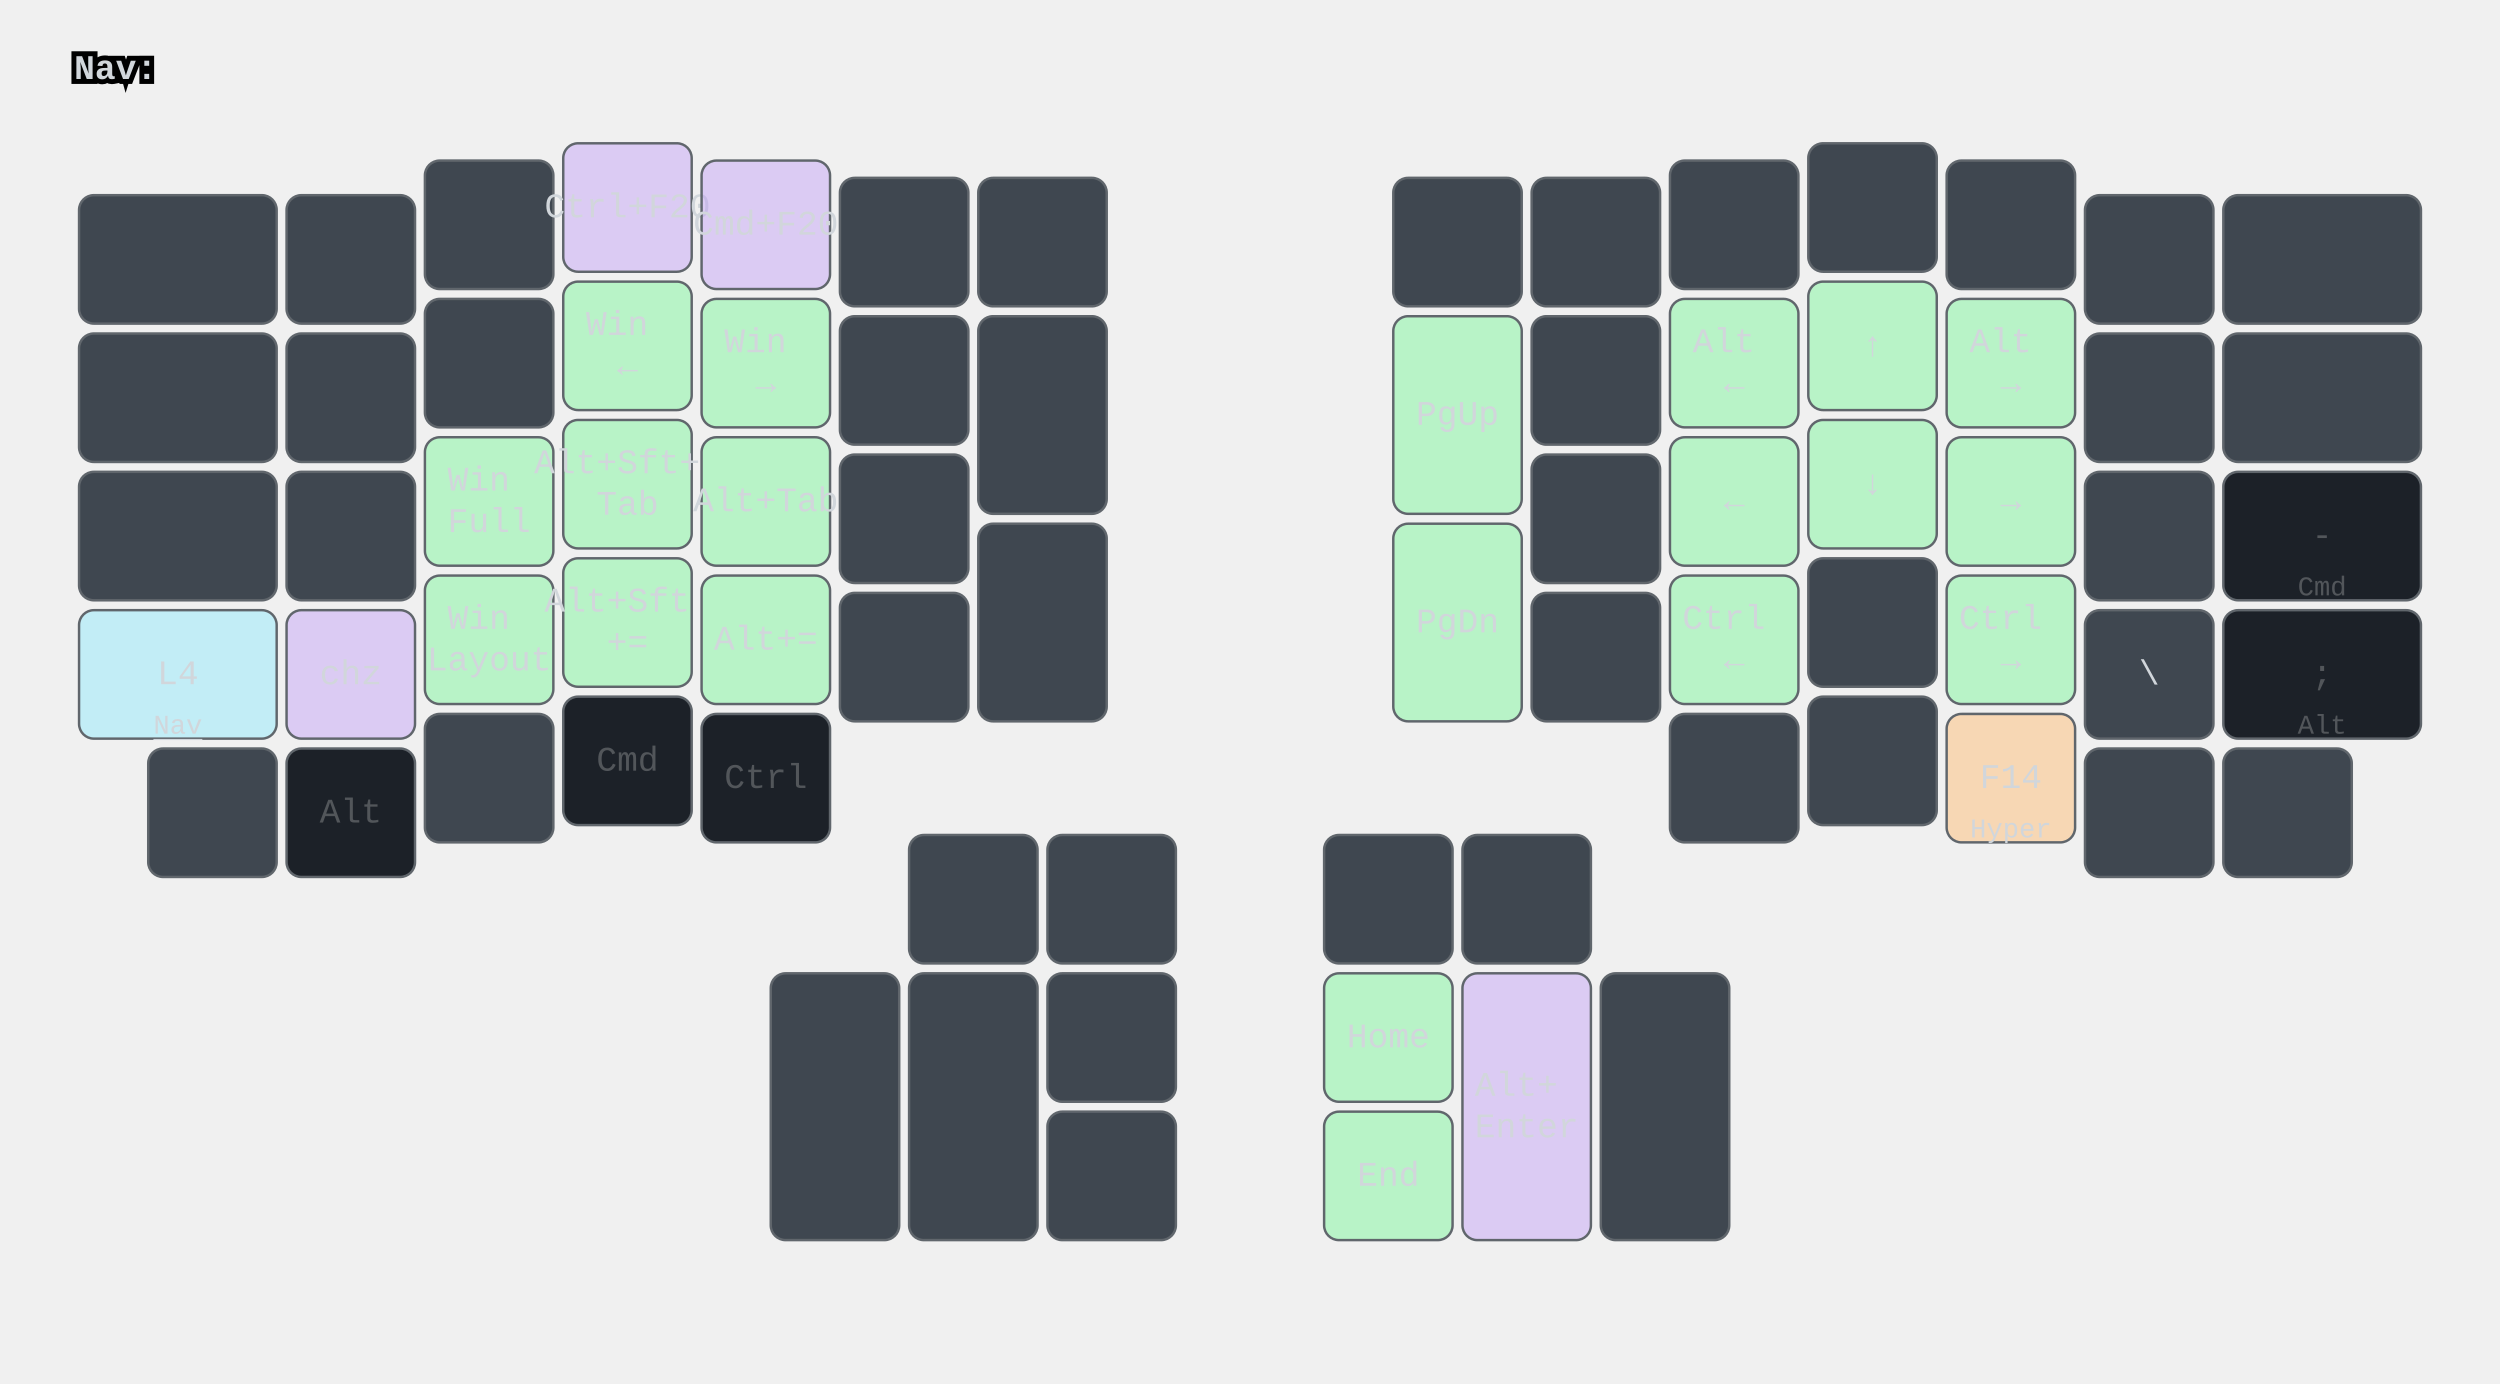
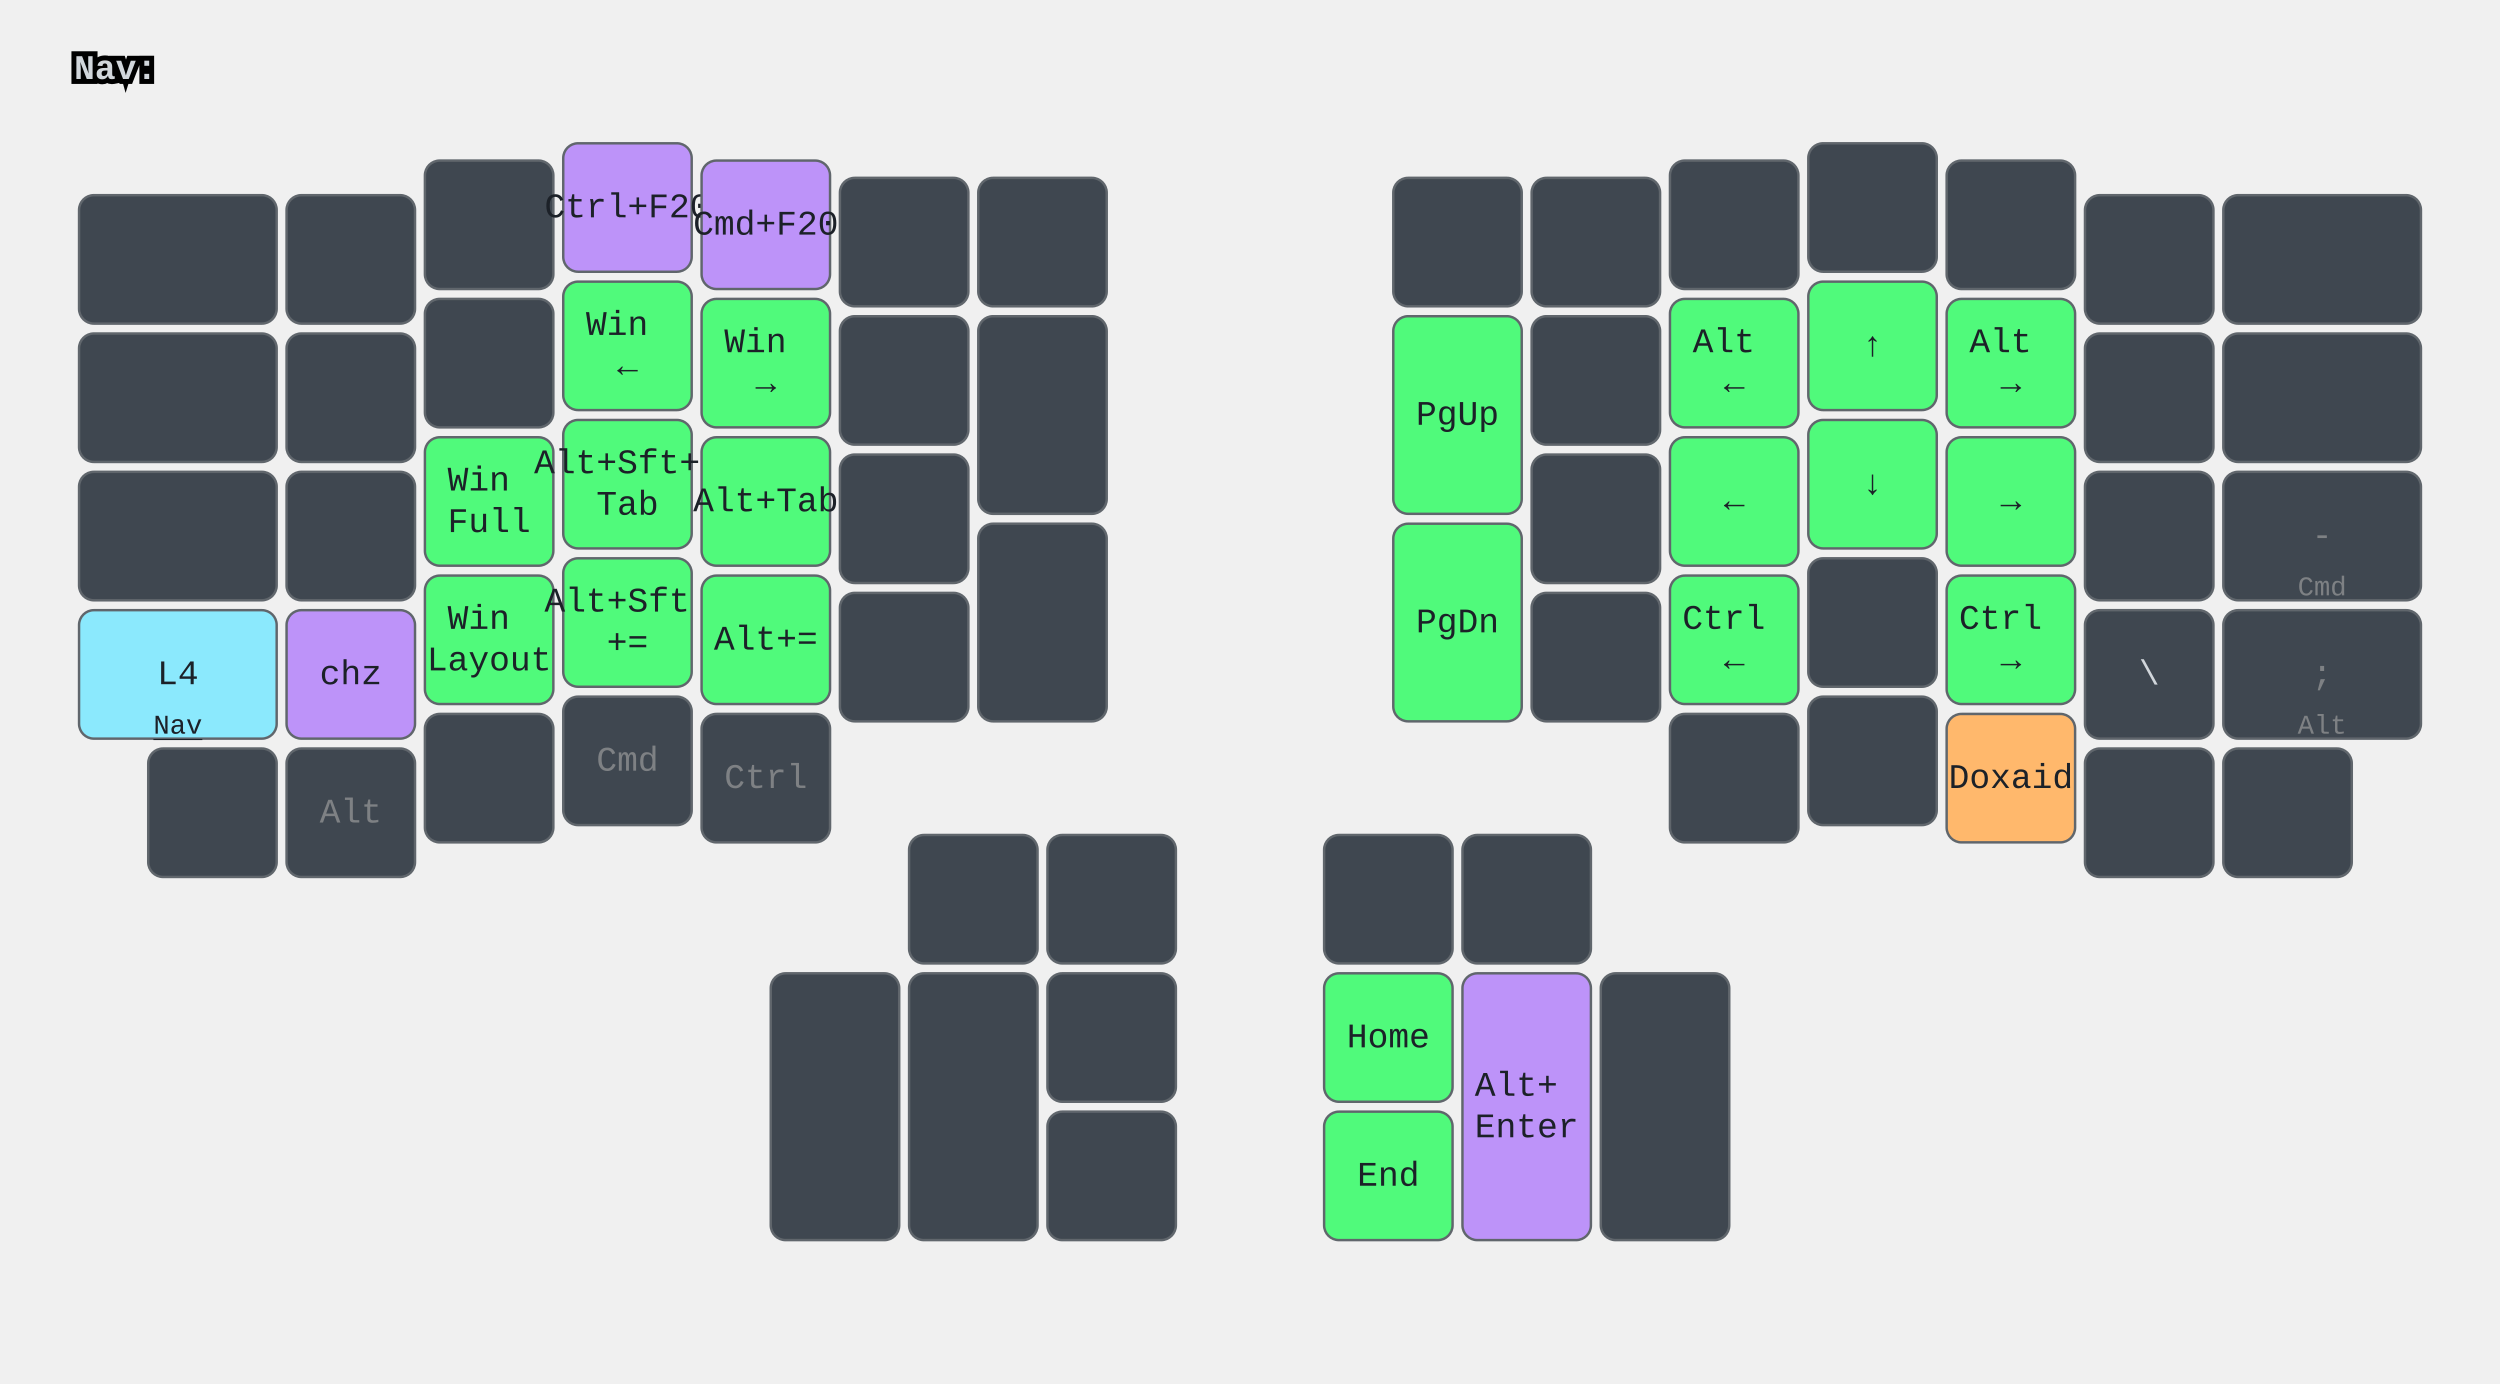
<svg xmlns="http://www.w3.org/2000/svg" width="1012" height="560" viewBox="0 0 1012 560" class="keymap">
  <style>/* inherit to force styles through use tags */
svg path {
    fill: inherit;
}

/* font and background color specifications */
svg.keymap {
    font-family: SFMono-Regular,Consolas,Liberation Mono,Menlo,monospace;
    font-size: 14px;
    font-kerning: normal;
    text-rendering: optimizeLegibility;
    fill: #24292e;
}

/* default key styling */
rect.key {
    fill: #f6f8fa;
}

rect.key, rect.combo {
    stroke: #c9cccf;
    stroke-width: 1;
}

/* default key side styling, only used is draw_key_sides is set */
rect.side {
    filter: brightness(90%);
}

/* color accent for combo boxes */
rect.combo, rect.combo-separate {
    fill: #cdf;
}

/* color accent for held keys */
rect.held, rect.combo.held {
    fill: #fdd;
}

/* color accent for ghost (optional) keys */
rect.ghost, rect.combo.ghost {
    stroke-dasharray: 4, 4;
    stroke-width: 2;
}

text {
    text-anchor: middle;
    dominant-baseline: middle;
}

/* styling for layer labels */
text.label {
    font-weight: bold;
    text-anchor: start;
    stroke: white;
    stroke-width: 4;
    paint-order: stroke;
}

/* styling for optional footer */
text.footer {
    text-anchor: end;
    dominant-baseline: auto;
    stroke: white;
    stroke-width: 4;
    paint-order: stroke;
}

/* styling for combo tap, and key non-tap label text */
text.combo, text.hold, text.shifted, text.left, text.right, text.tl, text.tr, text.bl, text.br {
    font-size: 11px;
}

text.hold, text.bl, text.br {
    text-anchor: middle;
    dominant-baseline: auto;
}

text.shifted, text.tl, text.tr {
    text-anchor: middle;
    dominant-baseline: hanging;
}

text.left, text.tl, text.bl {
    text-anchor: start;
}

text.right, text.tr, text.br {
    text-anchor: end;
}

text.layer-activator {
    text-decoration: underline;
}

/* styling for hold/shifted label text in combo box */
text.combo.hold, text.combo.shifted, text.combo.left, text.combo.right {
    font-size: 8px;
}

/* lighter symbol for transparent keys */
text.trans {
    fill: #7b7e81;
}

/* styling for combo dendrons */
path.combo {
    stroke-width: 1;
    stroke: gray;
    fill: none;
}

/* Start Tabler Icons Cleanup */
/* cannot use height/width with glyphs */
.icon-tabler &gt; path {
    fill: inherit;
    stroke: inherit;
    stroke-width: 2;
}
/* hide tabler's default box */
.icon-tabler &gt; path[stroke="none"][fill="none"] {
    visibility: hidden;
}
/* End Tabler Icons Cleanup */

svg.keymap { fill: #d1d6db; }
rect.key { fill: #3f4750; }
rect.key, rect.combo { stroke: #60666c; }
rect.combo, rect.combo-separate { fill: #1f3d7a; }
rect.held, rect.combo.held { fill: #854747; }
text.label, text.footer { stroke: black; }
text.trans { fill: #7e8184; }
path.combo { stroke: #7f7f7f; }

- rect.key.mod    { fill: rgba(255, 184, 108, 0.45); }  /* orange — modifiers */
- rect.key.layer  { fill: rgba(139, 233, 253, 0.45); }  /* cyan   — layer switches */
- rect.key.macro  { fill: rgba(189, 147, 249, 0.40); }  /* purple — macros */
- rect.key.emoji  { fill: rgba(255, 121, 198, 0.35); }  /* pink   — emoji */
- rect.key.nav    { fill: rgba(80,  250, 123, 0.35); }  /* green  — navigation/window mgmt */
- rect.key.debug  { fill: rgba(80,  250, 123, 0.35); }  /* green  — debugger (layer 2) */
- rect.key.media  { fill: rgba(255, 85,  85,  0.65); }  /* red    — media */
- rect.key.system { fill: rgba(241, 250, 140, 0.45); }  /* yellow — system / boot */
- /* Inherited (transparent) keys: darker grey than normal keys + faded
-    text so it's clear they fall through to the base layer. */
- rect.key.trans  { fill: #1c2128; }
- .key.trans text { opacity: 0.55; }
+ rect.key.mod    { fill: #ffb86c; }  /* orange — modifiers */
+ rect.key.layer  { fill: #8be9fd; }  /* cyan   — layer switches */
+ rect.key.macro  { fill: #bd93f9; }  /* purple — macros */
+ rect.key.emoji  { fill: #ff79c6; }  /* pink   — emoji */
+ rect.key.nav    { fill: #50fa7b; }  /* green  — navigation/window mgmt */
+ rect.key.debug  { fill: #50fa7b; }  /* green  — debugger (layer 2) */
+ rect.key.media  { fill: #ff5555; }  /* red    — media */
+ rect.key.system { fill: #f1fa8c; }  /* yellow — system / boot */
+ /* Coloured keys have light fills, so force dark text for legibility. */
+ .key.mod text, .key.layer text, .key.macro text, .key.emoji text,
+ .key.nav text, .key.debug text, .key.media text, .key.system text {
+     fill: #1c2128;
+ }
</style>
  <g transform="translate(30, 0)" class="layer-Nav">
    <text x="0" y="28" class="label" id="Nav">Nav:</text>
    <g transform="translate(0, 56)">
      <g transform="translate(42, 49)" class="key keypos-0">
        <rect rx="6" ry="6" x="-40" y="-26" width="80" height="52" class="key" />
      </g>
      <g transform="translate(112, 49)" class="key keypos-1">
        <rect rx="6" ry="6" x="-26" y="-26" width="52" height="52" class="key" />
      </g>
      <g transform="translate(168, 35)" class="key keypos-2">
        <rect rx="6" ry="6" x="-26" y="-26" width="52" height="52" class="key" />
      </g>
      <g transform="translate(224, 28)" class="key macro keypos-3">
        <rect rx="6" ry="6" x="-26" y="-26" width="52" height="52" class="key macro" />
        <text x="0" y="0" class="key macro tap">Ctrl+F20</text>
      </g>
      <g transform="translate(280, 35)" class="key macro keypos-4">
        <rect rx="6" ry="6" x="-26" y="-26" width="52" height="52" class="key macro" />
        <text x="0" y="0" class="key macro tap">Cmd+F20</text>
      </g>
      <g transform="translate(336, 42)" class="key keypos-5">
        <rect rx="6" ry="6" x="-26" y="-26" width="52" height="52" class="key" />
      </g>
      <g transform="translate(392, 42)" class="key keypos-6">
        <rect rx="6" ry="6" x="-26" y="-26" width="52" height="52" class="key" />
      </g>
      <g transform="translate(560, 42)" class="key keypos-7">
        <rect rx="6" ry="6" x="-26" y="-26" width="52" height="52" class="key" />
      </g>
      <g transform="translate(616, 42)" class="key keypos-8">
        <rect rx="6" ry="6" x="-26" y="-26" width="52" height="52" class="key" />
      </g>
      <g transform="translate(672, 35)" class="key keypos-9">
        <rect rx="6" ry="6" x="-26" y="-26" width="52" height="52" class="key" />
      </g>
      <g transform="translate(728, 28)" class="key keypos-10">
        <rect rx="6" ry="6" x="-26" y="-26" width="52" height="52" class="key" />
      </g>
      <g transform="translate(784, 35)" class="key keypos-11">
        <rect rx="6" ry="6" x="-26" y="-26" width="52" height="52" class="key" />
      </g>
      <g transform="translate(840, 49)" class="key keypos-12">
        <rect rx="6" ry="6" x="-26" y="-26" width="52" height="52" class="key" />
      </g>
      <g transform="translate(910, 49)" class="key keypos-13">
        <rect rx="6" ry="6" x="-40" y="-26" width="80" height="52" class="key" />
      </g>
      <g transform="translate(42, 105)" class="key keypos-14">
        <rect rx="6" ry="6" x="-40" y="-26" width="80" height="52" class="key" />
      </g>
      <g transform="translate(112, 105)" class="key keypos-15">
        <rect rx="6" ry="6" x="-26" y="-26" width="52" height="52" class="key" />
      </g>
      <g transform="translate(168, 91)" class="key keypos-16">
        <rect rx="6" ry="6" x="-26" y="-26" width="52" height="52" class="key" />
      </g>
      <g transform="translate(224, 84)" class="key nav keypos-17">
        <rect rx="6" ry="6" x="-26" y="-26" width="52" height="52" class="key nav" />
        <text x="0" y="0" class="key nav tap">
          <tspan x="0" dy="-0.6em">Win</tspan>
          <tspan x="0" dy="1.2em">←</tspan>
        </text>
      </g>
      <g transform="translate(280, 91)" class="key nav keypos-18">
        <rect rx="6" ry="6" x="-26" y="-26" width="52" height="52" class="key nav" />
        <text x="0" y="0" class="key nav tap">
          <tspan x="0" dy="-0.6em">Win</tspan>
          <tspan x="0" dy="1.2em">→</tspan>
        </text>
      </g>
      <g transform="translate(336, 98)" class="key keypos-19">
        <rect rx="6" ry="6" x="-26" y="-26" width="52" height="52" class="key" />
      </g>
      <g transform="translate(392, 112)" class="key keypos-20">
        <rect rx="6" ry="6" x="-26" y="-40" width="52" height="80" class="key" />
      </g>
      <g transform="translate(560, 112)" class="key nav keypos-21">
        <rect rx="6" ry="6" x="-26" y="-40" width="52" height="80" class="key nav" />
        <text x="0" y="0" class="key nav tap">PgUp</text>
      </g>
      <g transform="translate(616, 98)" class="key keypos-22">
        <rect rx="6" ry="6" x="-26" y="-26" width="52" height="52" class="key" />
      </g>
      <g transform="translate(672, 91)" class="key nav keypos-23">
        <rect rx="6" ry="6" x="-26" y="-26" width="52" height="52" class="key nav" />
        <text x="0" y="0" class="key nav tap">
          <tspan x="0" dy="-0.6em">Alt</tspan>
          <tspan x="0" dy="1.2em">←</tspan>
        </text>
      </g>
      <g transform="translate(728, 84)" class="key nav keypos-24">
        <rect rx="6" ry="6" x="-26" y="-26" width="52" height="52" class="key nav" />
        <text x="0" y="0" class="key nav tap">↑</text>
      </g>
      <g transform="translate(784, 91)" class="key nav keypos-25">
        <rect rx="6" ry="6" x="-26" y="-26" width="52" height="52" class="key nav" />
        <text x="0" y="0" class="key nav tap">
          <tspan x="0" dy="-0.6em">Alt</tspan>
          <tspan x="0" dy="1.2em">→</tspan>
        </text>
      </g>
      <g transform="translate(840, 105)" class="key keypos-26">
        <rect rx="6" ry="6" x="-26" y="-26" width="52" height="52" class="key" />
      </g>
      <g transform="translate(910, 105)" class="key keypos-27">
        <rect rx="6" ry="6" x="-40" y="-26" width="80" height="52" class="key" />
      </g>
      <g transform="translate(42, 161)" class="key keypos-28">
        <rect rx="6" ry="6" x="-40" y="-26" width="80" height="52" class="key" />
      </g>
      <g transform="translate(112, 161)" class="key keypos-29">
        <rect rx="6" ry="6" x="-26" y="-26" width="52" height="52" class="key" />
      </g>
      <g transform="translate(168, 147)" class="key nav keypos-30">
        <rect rx="6" ry="6" x="-26" y="-26" width="52" height="52" class="key nav" />
        <text x="0" y="0" class="key nav tap">
          <tspan x="0" dy="-0.6em">Win</tspan>
          <tspan x="0" dy="1.2em">Full</tspan>
        </text>
      </g>
      <g transform="translate(224, 140)" class="key nav keypos-31">
        <rect rx="6" ry="6" x="-26" y="-26" width="52" height="52" class="key nav" />
        <text x="0" y="0" class="key nav tap">
          <tspan x="0" dy="-0.6em">Alt+Sft+</tspan>
          <tspan x="0" dy="1.2em">Tab</tspan>
        </text>
      </g>
      <g transform="translate(280, 147)" class="key nav keypos-32">
        <rect rx="6" ry="6" x="-26" y="-26" width="52" height="52" class="key nav" />
        <text x="0" y="0" class="key nav tap">Alt+Tab</text>
      </g>
      <g transform="translate(336, 154)" class="key keypos-33">
        <rect rx="6" ry="6" x="-26" y="-26" width="52" height="52" class="key" />
      </g>
      <g transform="translate(616, 154)" class="key keypos-34">
        <rect rx="6" ry="6" x="-26" y="-26" width="52" height="52" class="key" />
      </g>
      <g transform="translate(672, 147)" class="key nav keypos-35">
        <rect rx="6" ry="6" x="-26" y="-26" width="52" height="52" class="key nav" />
        <text x="0" y="0" class="key nav tap">←</text>
      </g>
      <g transform="translate(728, 140)" class="key nav keypos-36">
        <rect rx="6" ry="6" x="-26" y="-26" width="52" height="52" class="key nav" />
        <text x="0" y="0" class="key nav tap">↓</text>
      </g>
      <g transform="translate(784, 147)" class="key nav keypos-37">
        <rect rx="6" ry="6" x="-26" y="-26" width="52" height="52" class="key nav" />
        <text x="0" y="0" class="key nav tap">→</text>
      </g>
      <g transform="translate(840, 161)" class="key keypos-38">
        <rect rx="6" ry="6" x="-26" y="-26" width="52" height="52" class="key" />
      </g>
      <g transform="translate(910, 161)" class="key trans keypos-39">
        <rect rx="6" ry="6" x="-40" y="-26" width="80" height="52" class="key trans" />
        <text x="0" y="0" class="key trans tap">-</text>
        <text x="0" y="24" class="key trans hold">Cmd</text>
      </g>
      <g transform="translate(42, 217)" class="key layer keypos-40">
        <rect rx="6" ry="6" x="-40" y="-26" width="80" height="52" class="key layer" />
        <text x="0" y="0" class="key layer tap">L4</text>
        <a href="#Nav">
          <text x="0" y="24" class="key layer hold layer-activator">Nav</text>
        </a>
      </g>
      <g transform="translate(112, 217)" class="key macro keypos-41">
        <rect rx="6" ry="6" x="-26" y="-26" width="52" height="52" class="key macro" />
        <text x="0" y="0" class="key macro tap">chz</text>
      </g>
      <g transform="translate(168, 203)" class="key nav keypos-42">
        <rect rx="6" ry="6" x="-26" y="-26" width="52" height="52" class="key nav" />
        <text x="0" y="0" class="key nav tap">
          <tspan x="0" dy="-0.6em">Win</tspan>
          <tspan x="0" dy="1.2em">Layout</tspan>
        </text>
      </g>
      <g transform="translate(224, 196)" class="key nav keypos-43">
        <rect rx="6" ry="6" x="-26" y="-26" width="52" height="52" class="key nav" />
        <text x="0" y="0" class="key nav tap">
          <tspan x="0" dy="-0.6em">Alt+Sft</tspan>
          <tspan x="0" dy="1.2em">+=</tspan>
        </text>
      </g>
      <g transform="translate(280, 203)" class="key nav keypos-44">
        <rect rx="6" ry="6" x="-26" y="-26" width="52" height="52" class="key nav" />
        <text x="0" y="0" class="key nav tap">Alt+=</text>
      </g>
      <g transform="translate(336, 210)" class="key keypos-45">
        <rect rx="6" ry="6" x="-26" y="-26" width="52" height="52" class="key" />
      </g>
      <g transform="translate(392, 196)" class="key keypos-46">
        <rect rx="6" ry="6" x="-26" y="-40" width="52" height="80" class="key" />
      </g>
      <g transform="translate(560, 196)" class="key nav keypos-47">
        <rect rx="6" ry="6" x="-26" y="-40" width="52" height="80" class="key nav" />
        <text x="0" y="0" class="key nav tap">PgDn</text>
      </g>
      <g transform="translate(616, 210)" class="key keypos-48">
        <rect rx="6" ry="6" x="-26" y="-26" width="52" height="52" class="key" />
      </g>
      <g transform="translate(672, 203)" class="key nav keypos-49">
        <rect rx="6" ry="6" x="-26" y="-26" width="52" height="52" class="key nav" />
        <text x="0" y="0" class="key nav tap">
          <tspan x="0" dy="-0.6em">Ctrl</tspan>
          <tspan x="0" dy="1.2em">←</tspan>
        </text>
      </g>
      <g transform="translate(728, 196)" class="key keypos-50">
        <rect rx="6" ry="6" x="-26" y="-26" width="52" height="52" class="key" />
      </g>
      <g transform="translate(784, 203)" class="key nav keypos-51">
        <rect rx="6" ry="6" x="-26" y="-26" width="52" height="52" class="key nav" />
        <text x="0" y="0" class="key nav tap">
          <tspan x="0" dy="-0.6em">Ctrl</tspan>
          <tspan x="0" dy="1.2em">→</tspan>
        </text>
      </g>
      <g transform="translate(840, 217)" class="key keypos-52">
        <rect rx="6" ry="6" x="-26" y="-26" width="52" height="52" class="key" />
        <text x="0" y="0" class="key tap">\</text>
      </g>
      <g transform="translate(910, 217)" class="key trans keypos-53">
        <rect rx="6" ry="6" x="-40" y="-26" width="80" height="52" class="key trans" />
        <text x="0" y="0" class="key trans tap">;</text>
        <text x="0" y="24" class="key trans hold">Alt</text>
      </g>
      <g transform="translate(56, 273)" class="key keypos-54">
        <rect rx="6" ry="6" x="-26" y="-26" width="52" height="52" class="key" />
      </g>
      <g transform="translate(112, 273)" class="key trans keypos-55">
        <rect rx="6" ry="6" x="-26" y="-26" width="52" height="52" class="key trans" />
        <text x="0" y="0" class="key trans tap">Alt</text>
      </g>
      <g transform="translate(168, 259)" class="key keypos-56">
        <rect rx="6" ry="6" x="-26" y="-26" width="52" height="52" class="key" />
      </g>
      <g transform="translate(224, 252)" class="key trans keypos-57">
        <rect rx="6" ry="6" x="-26" y="-26" width="52" height="52" class="key trans" />
        <text x="0" y="0" class="key trans tap">Cmd</text>
      </g>
      <g transform="translate(280, 259)" class="key trans keypos-58">
        <rect rx="6" ry="6" x="-26" y="-26" width="52" height="52" class="key trans" />
        <text x="0" y="0" class="key trans tap">Ctrl</text>
      </g>
      <g transform="translate(672, 259)" class="key keypos-59">
        <rect rx="6" ry="6" x="-26" y="-26" width="52" height="52" class="key" />
      </g>
      <g transform="translate(728, 252)" class="key keypos-60">
        <rect rx="6" ry="6" x="-26" y="-26" width="52" height="52" class="key" />
      </g>
      <g transform="translate(784, 259)" class="key mod keypos-61">
        <rect rx="6" ry="6" x="-26" y="-26" width="52" height="52" class="key mod" />
-         <text x="0" y="0" class="key mod tap">F14</text>
-         <text x="0" y="24" class="key mod hold">Hyper</text>
+         <text x="0" y="0" class="key mod tap">Doxaid</text>
      </g>
      <g transform="translate(840, 273)" class="key keypos-62">
        <rect rx="6" ry="6" x="-26" y="-26" width="52" height="52" class="key" />
      </g>
      <g transform="translate(896, 273)" class="key keypos-63">
        <rect rx="6" ry="6" x="-26" y="-26" width="52" height="52" class="key" />
      </g>
      <g transform="translate(364, 308)" class="key keypos-64">
        <rect rx="6" ry="6" x="-26" y="-26" width="52" height="52" class="key" />
      </g>
      <g transform="translate(420, 308)" class="key keypos-65">
        <rect rx="6" ry="6" x="-26" y="-26" width="52" height="52" class="key" />
      </g>
      <g transform="translate(532, 308)" class="key keypos-66">
        <rect rx="6" ry="6" x="-26" y="-26" width="52" height="52" class="key" />
      </g>
      <g transform="translate(588, 308)" class="key keypos-67">
        <rect rx="6" ry="6" x="-26" y="-26" width="52" height="52" class="key" />
      </g>
      <g transform="translate(420, 364)" class="key keypos-68">
        <rect rx="6" ry="6" x="-26" y="-26" width="52" height="52" class="key" />
      </g>
      <g transform="translate(532, 364)" class="key nav keypos-69">
        <rect rx="6" ry="6" x="-26" y="-26" width="52" height="52" class="key nav" />
        <text x="0" y="0" class="key nav tap">Home</text>
      </g>
      <g transform="translate(308, 392)" class="key keypos-70">
        <rect rx="6" ry="6" x="-26" y="-54" width="52" height="108" class="key" />
      </g>
      <g transform="translate(364, 392)" class="key keypos-71">
        <rect rx="6" ry="6" x="-26" y="-54" width="52" height="108" class="key" />
      </g>
      <g transform="translate(420, 420)" class="key keypos-72">
        <rect rx="6" ry="6" x="-26" y="-26" width="52" height="52" class="key" />
      </g>
      <g transform="translate(532, 420)" class="key nav keypos-73">
        <rect rx="6" ry="6" x="-26" y="-26" width="52" height="52" class="key nav" />
        <text x="0" y="0" class="key nav tap">End</text>
      </g>
      <g transform="translate(588, 392)" class="key macro keypos-74">
        <rect rx="6" ry="6" x="-26" y="-54" width="52" height="108" class="key macro" />
        <text x="0" y="0" class="key macro tap">
          <tspan x="0" dy="-0.6em">Alt+</tspan>
          <tspan x="0" dy="1.2em">Enter</tspan>
        </text>
      </g>
      <g transform="translate(644, 392)" class="key keypos-75">
        <rect rx="6" ry="6" x="-26" y="-54" width="52" height="108" class="key" />
      </g>
    </g>
  </g>
</svg>
